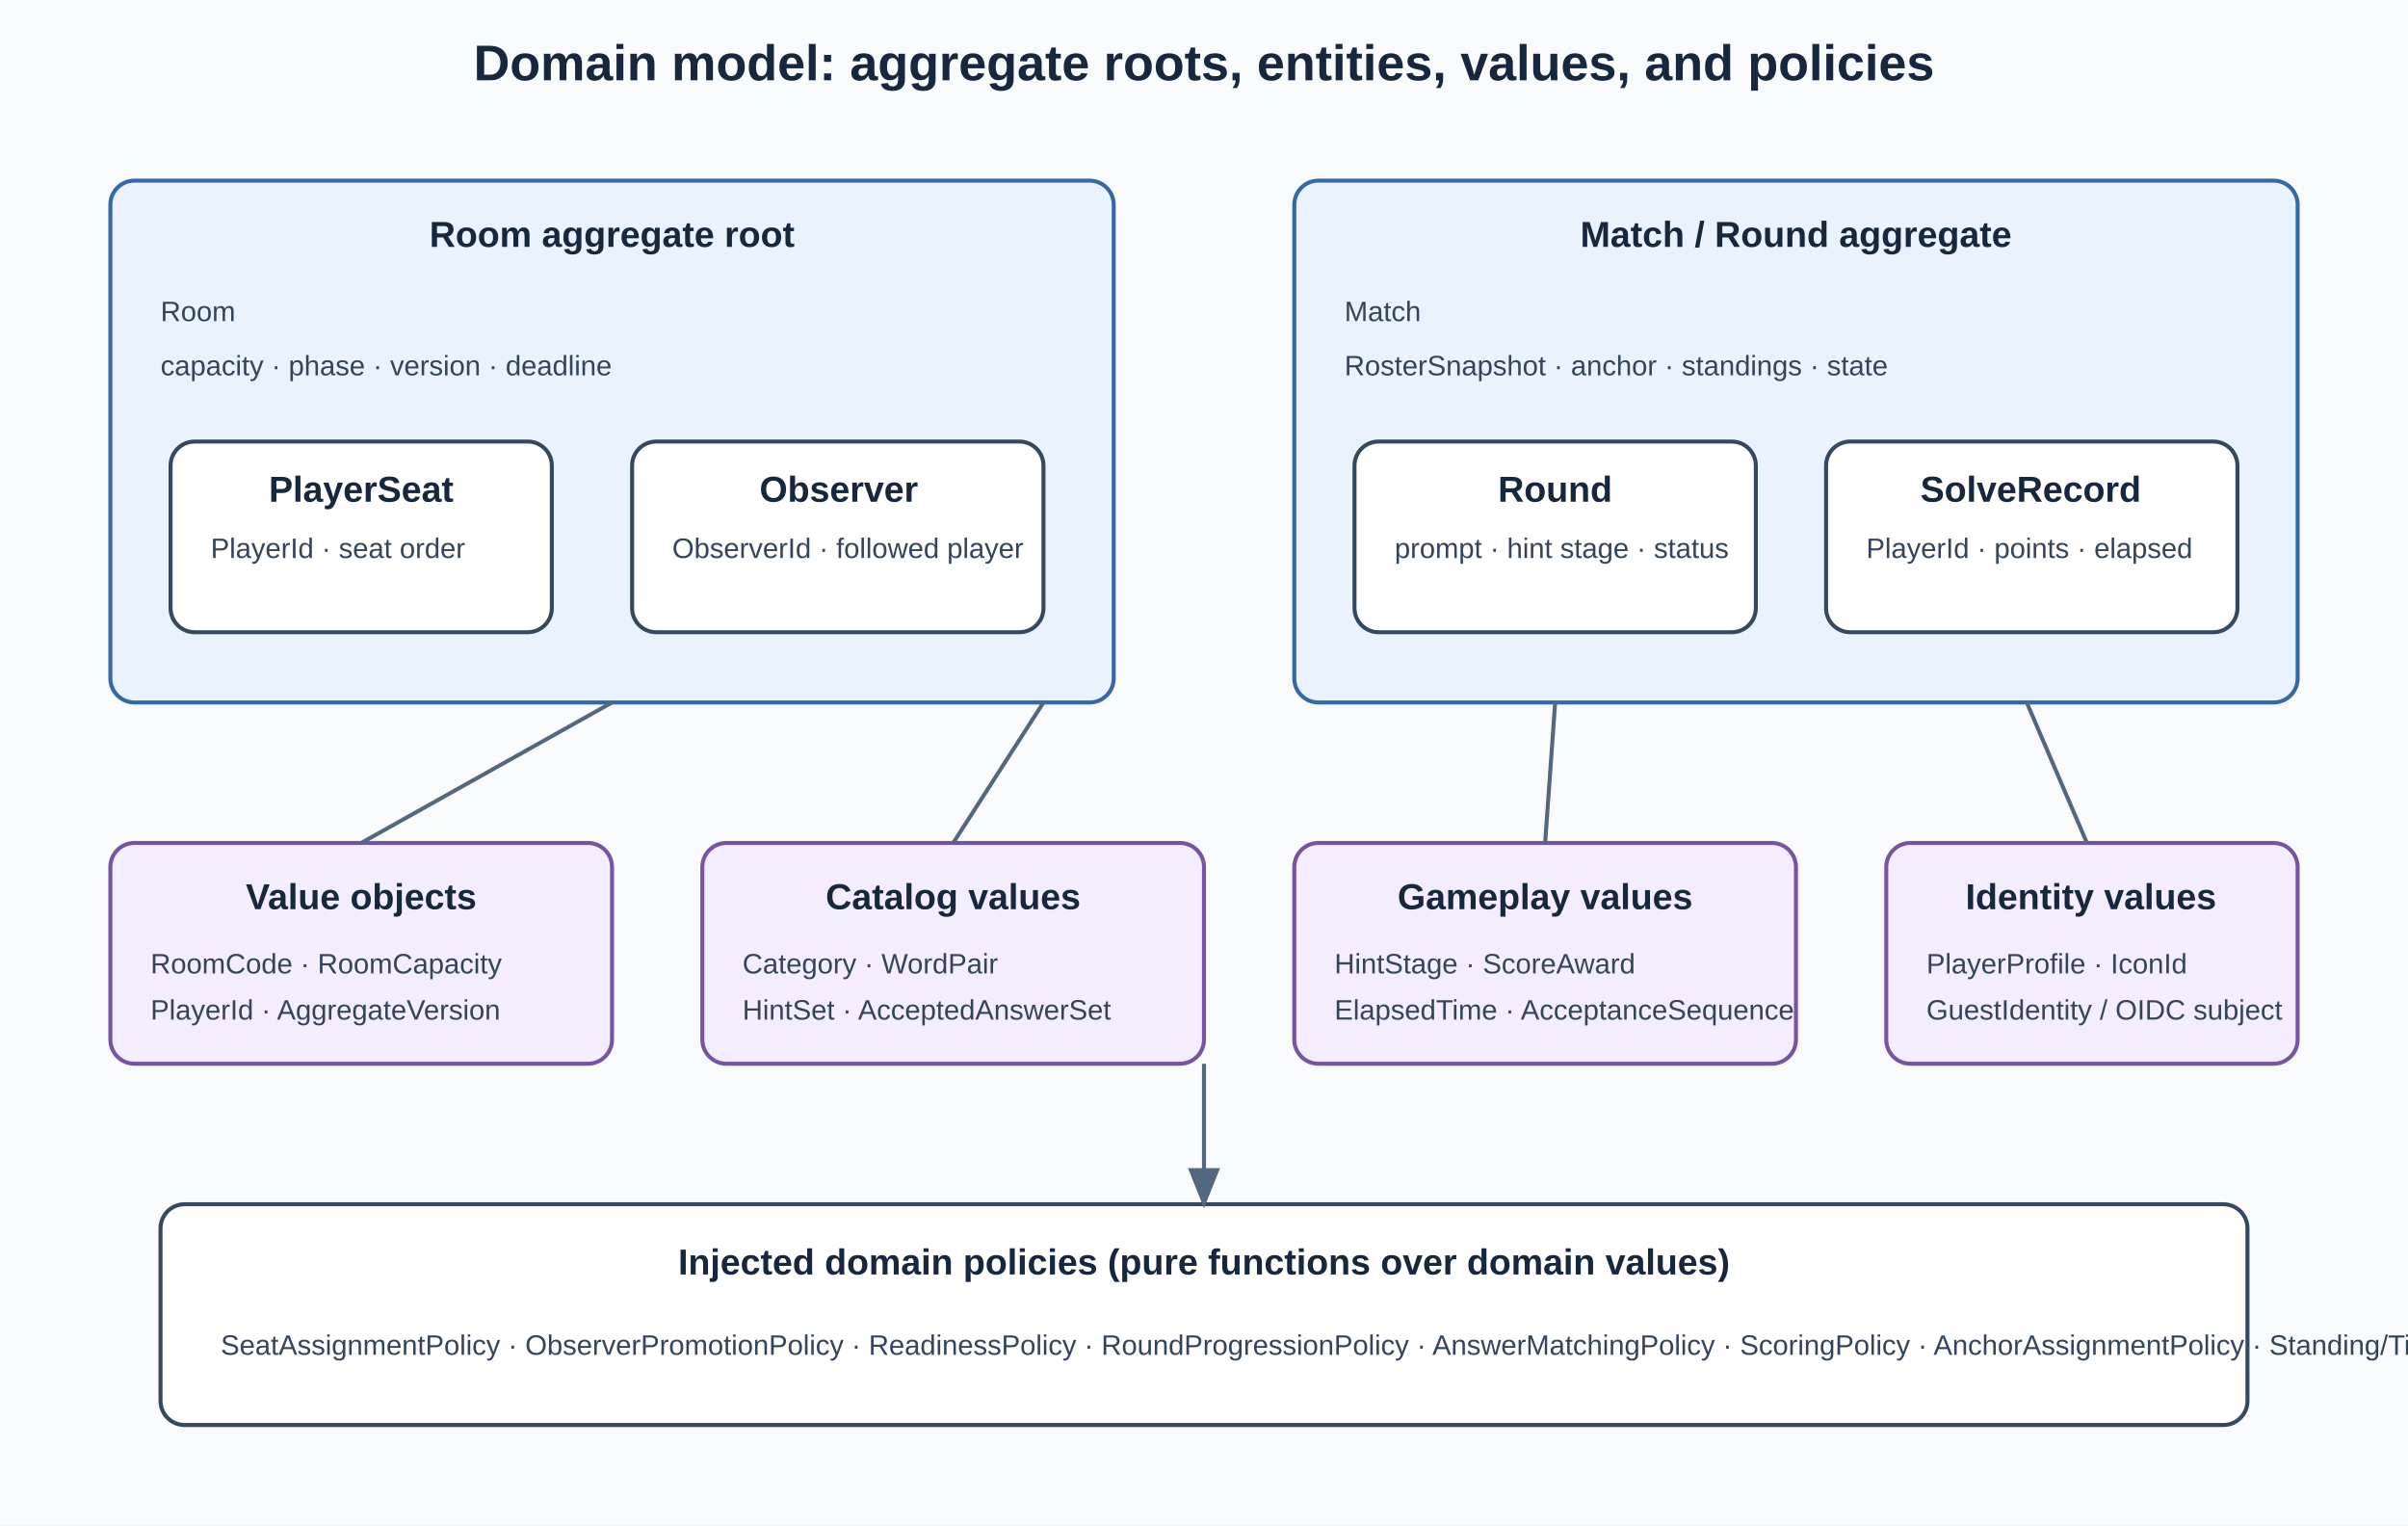
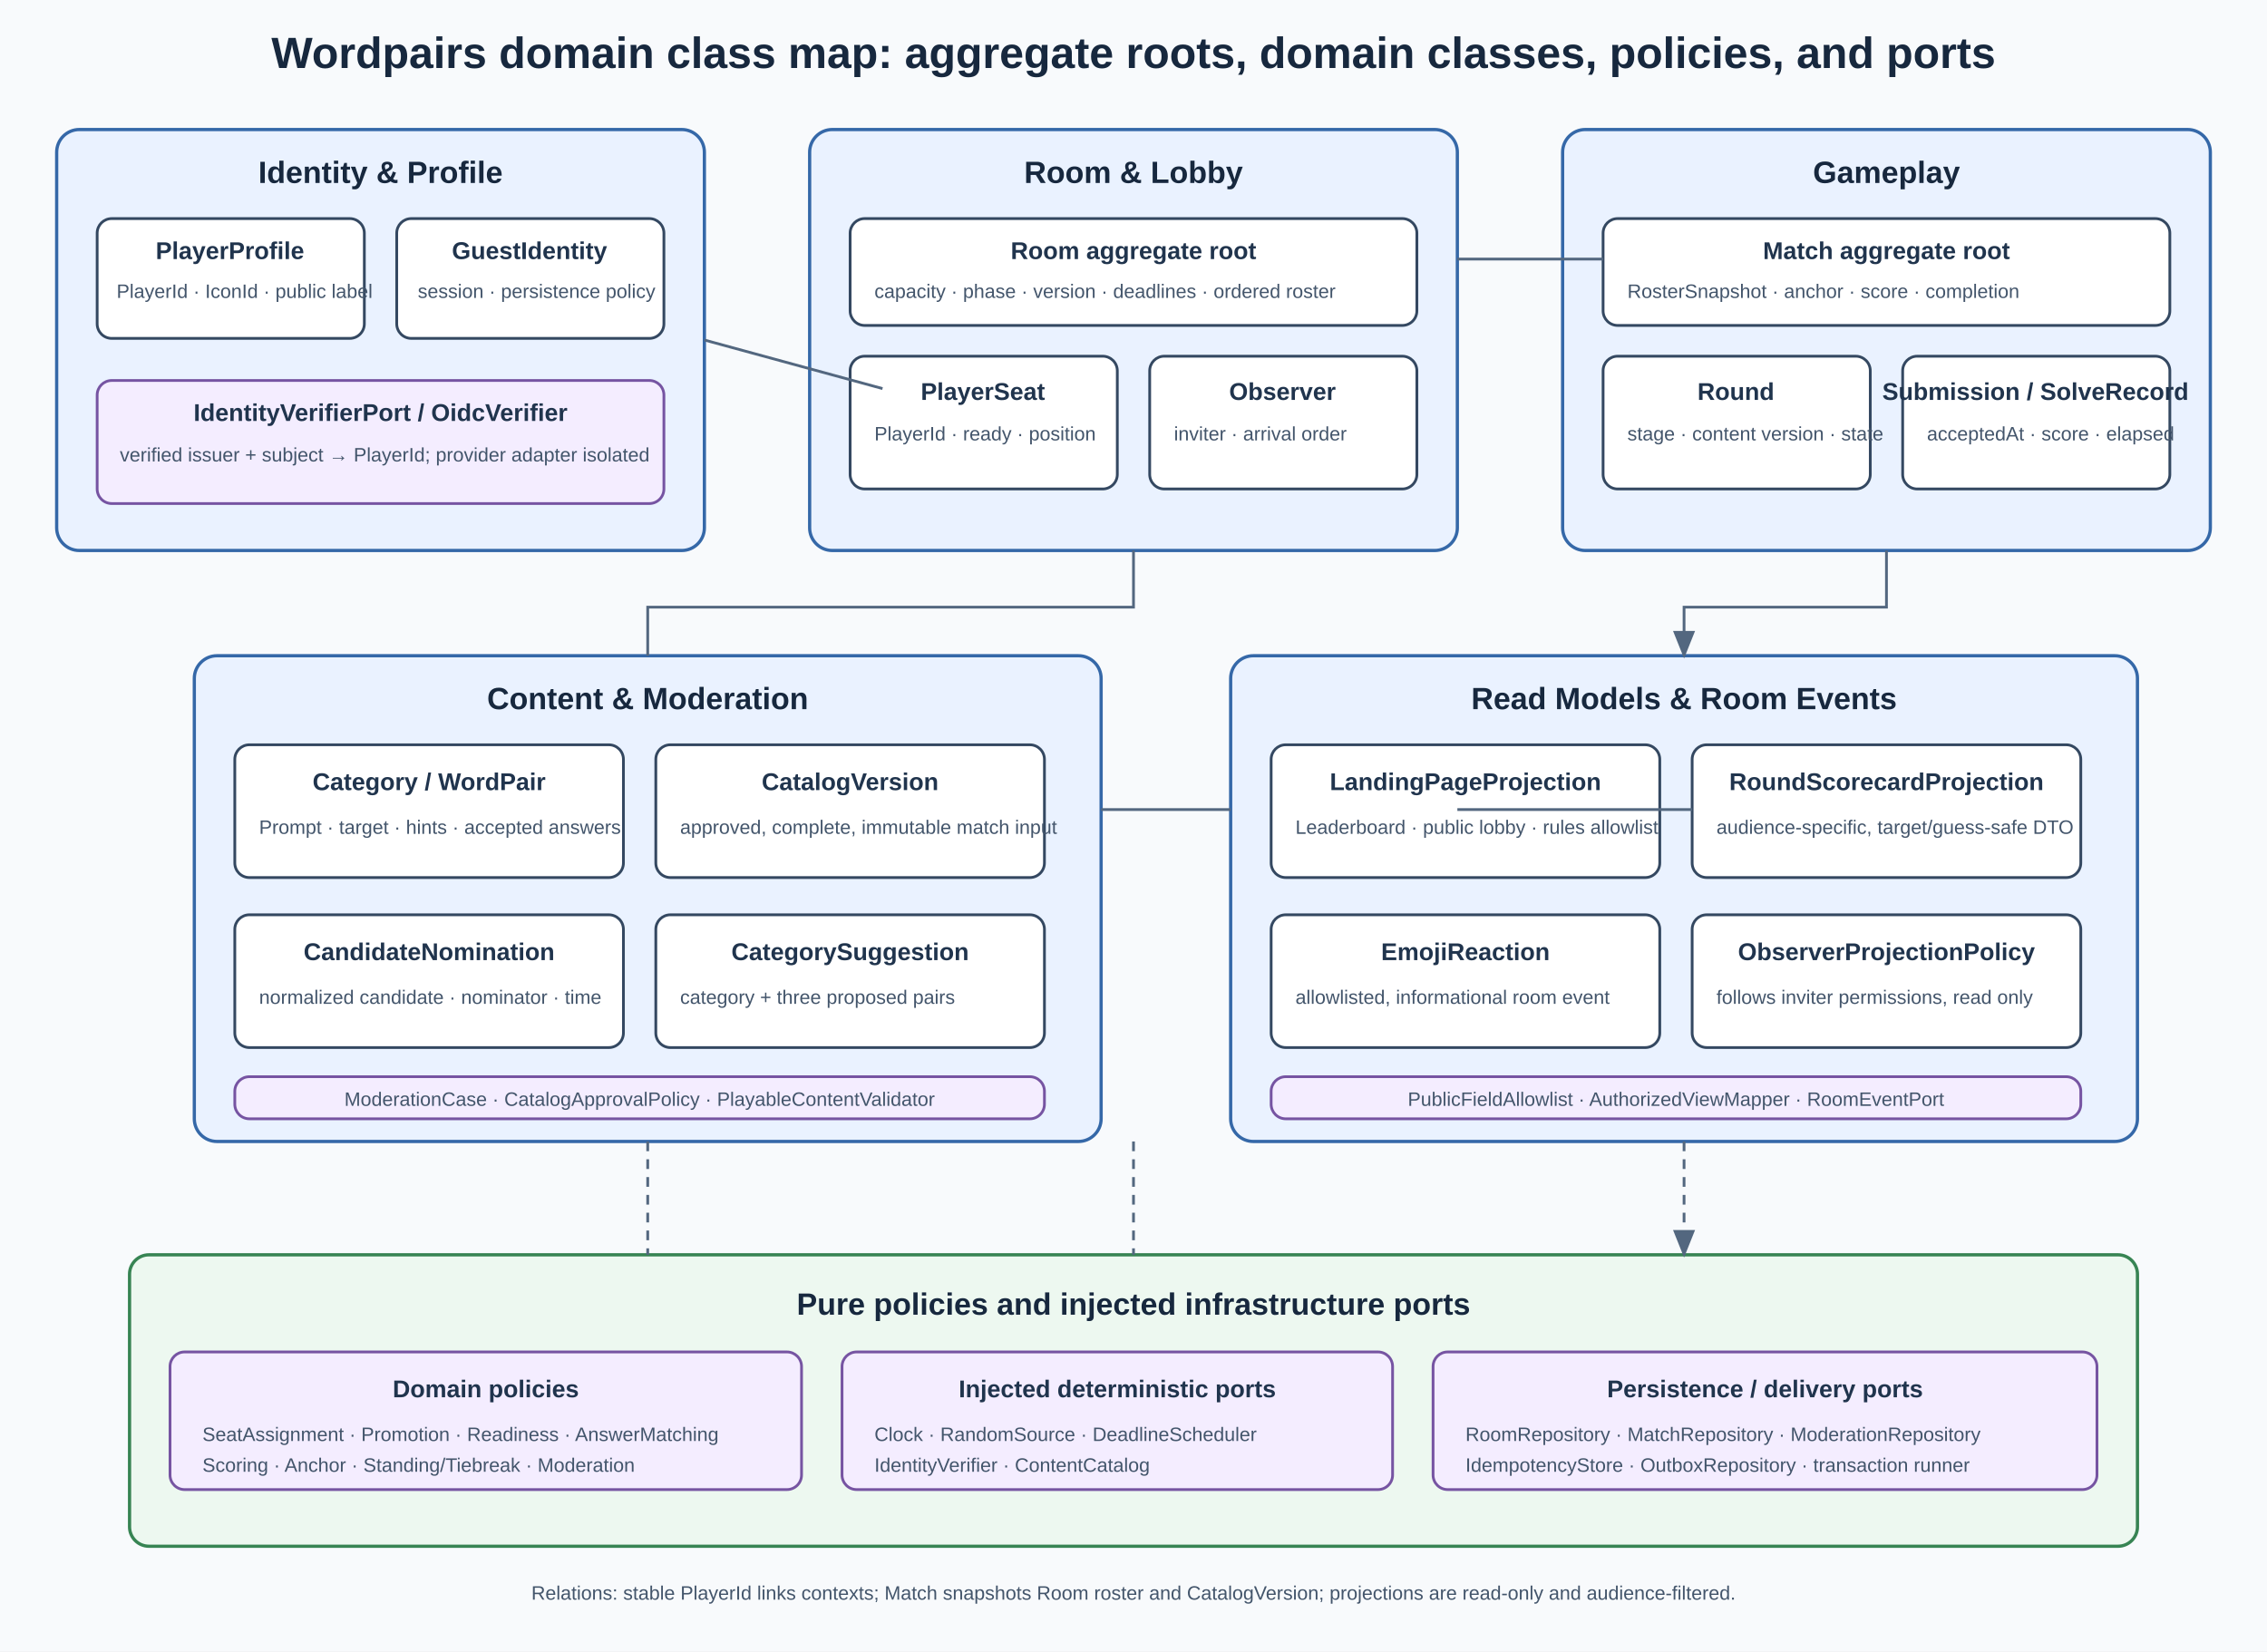
- <svg xmlns="http://www.w3.org/2000/svg" width="1200" height="760" viewBox="0 0 1200 760">
+ <svg xmlns="http://www.w3.org/2000/svg" width="1400" height="1020" viewBox="0 0 1400 1020">
  <defs>
-     <style>.bg{fill:#f8fafc}.c{fill:#fff;stroke:#344861;stroke-width:2;rx:12}.a{fill:#eaf2ff;stroke:#3568a8;stroke-width:2;rx:12}.v{fill:#f4edff;stroke:#7654a2;stroke-width:2;rx:12}.t{font:700 18px Arial;fill:#17283e}.s{font:14px Arial;fill:#33445c}.h{font:700 25px Arial;fill:#17283e}.l{stroke:#53677f;stroke-width:2;fill:none;marker-end:url(#m)}</style>
+     <style>.bg{fill:#f8fafc}.ctx{fill:#eaf2ff;stroke:#3568a8;stroke-width:2;rx:14}.box{fill:#fff;stroke:#344861;stroke-width:1.7;rx:9}.p{fill:#f4edff;stroke:#7654a2;stroke-width:1.7;rx:9}.infra{fill:#edf8f0;stroke:#378453;stroke-width:2;rx:12}.h{font:700 27px Arial;fill:#17283e}.ct{font:700 19px Arial;fill:#17283e}.cl{font:700 15px Arial;fill:#20344d}.tx{font:13px Arial;fill:#33445c}.small{font:12px Arial;fill:#43556b}.line{stroke:#53677f;stroke-width:1.7;fill:none;marker-end:url(#m)}.dash{stroke-dasharray:6 5}</style>
    <marker id="m" markerWidth="10" markerHeight="8" refX="9" refY="4" orient="auto">
      <path d="M0 0L10 4L0 8z" fill="#53677f" />
    </marker>
  </defs>
-   <rect class="bg" width="1200" height="760" />
-   <text x="600" y="40" class="h" text-anchor="middle">Domain model: aggregate roots, entities, values, and policies</text>
-   <rect class="a" x="55" y="90" width="500" height="260" />
-   <text class="t" x="305" y="123" text-anchor="middle">Room aggregate root</text>
-   <text class="s" x="80" y="160">Room</text>
-   <text class="s" x="80" y="187">capacity · phase · version · deadline</text>
-   <rect class="c" x="85" y="220" width="190" height="95" />
-   <text class="t" x="180" y="250" text-anchor="middle">PlayerSeat</text>
-   <text class="s" x="105" y="278">PlayerId · seat order</text>
-   <rect class="c" x="315" y="220" width="205" height="95" />
-   <text class="t" x="418" y="250" text-anchor="middle">Observer</text>
-   <text class="s" x="335" y="278">ObserverId · followed player</text>
-   <rect class="a" x="645" y="90" width="500" height="260" />
-   <text class="t" x="895" y="123" text-anchor="middle">Match / Round aggregate</text>
-   <text class="s" x="670" y="160">Match</text>
-   <text class="s" x="670" y="187">RosterSnapshot · anchor · standings · state</text>
-   <rect class="c" x="675" y="220" width="200" height="95" />
-   <text class="t" x="775" y="250" text-anchor="middle">Round</text>
-   <text class="s" x="695" y="278">prompt · hint stage · status</text>
-   <rect class="c" x="910" y="220" width="205" height="95" />
-   <text class="t" x="1012" y="250" text-anchor="middle">SolveRecord</text>
-   <text class="s" x="930" y="278">PlayerId · points · elapsed</text>
-   <rect class="v" x="55" y="420" width="250" height="110" />
-   <text class="t" x="180" y="453" text-anchor="middle">Value objects</text>
-   <text class="s" x="75" y="485">RoomCode · RoomCapacity</text>
-   <text class="s" x="75" y="508">PlayerId · AggregateVersion</text>
-   <rect class="v" x="350" y="420" width="250" height="110" />
-   <text class="t" x="475" y="453" text-anchor="middle">Catalog values</text>
-   <text class="s" x="370" y="485">Category · WordPair</text>
-   <text class="s" x="370" y="508">HintSet · AcceptedAnswerSet</text>
-   <rect class="v" x="645" y="420" width="250" height="110" />
-   <text class="t" x="770" y="453" text-anchor="middle">Gameplay values</text>
-   <text class="s" x="665" y="485">HintStage · ScoreAward</text>
-   <text class="s" x="665" y="508">ElapsedTime · AcceptanceSequence</text>
-   <rect class="v" x="940" y="420" width="205" height="110" />
-   <text class="t" x="1042" y="453" text-anchor="middle">Identity values</text>
-   <text class="s" x="960" y="485">PlayerProfile · IconId</text>
-   <text class="s" x="960" y="508">GuestIdentity / OIDC subject</text>
-   <rect class="c" x="80" y="600" width="1040" height="110" />
-   <text class="t" x="600" y="635" text-anchor="middle">Injected domain policies (pure functions over domain values)</text>
-   <text class="s" x="110" y="675">SeatAssignmentPolicy · ObserverPromotionPolicy · ReadinessPolicy · RoundProgressionPolicy · AnswerMatchingPolicy · ScoringPolicy · AnchorAssignmentPolicy · Standing/TiebreakPolicy · CatalogApprovalPolicy</text>
-   <path class="l" d="M305 350L180 420M520 350L475 420M775 350L770 420M1010 350L1040 420M600 530V600" />
+   <rect class="bg" width="1400" height="1020" />
+   <text x="700" y="42" class="h" text-anchor="middle">Wordpairs domain class map: aggregate roots, domain classes, policies, and ports</text>
+   <rect class="ctx" x="35" y="80" width="400" height="260" />
+   <text class="ct" x="235" y="113" text-anchor="middle">Identity &amp; Profile</text>
+   <rect class="box" x="60" y="135" width="165" height="74" />
+   <text class="cl" x="142" y="160" text-anchor="middle">PlayerProfile</text>
+   <text class="small" x="72" y="184">PlayerId · IconId · public label</text>
+   <rect class="box" x="245" y="135" width="165" height="74" />
+   <text class="cl" x="327" y="160" text-anchor="middle">GuestIdentity</text>
+   <text class="small" x="258" y="184">session · persistence policy</text>
+   <rect class="p" x="60" y="235" width="350" height="76" />
+   <text class="cl" x="235" y="260" text-anchor="middle">IdentityVerifierPort / OidcVerifier</text>
+   <text class="small" x="74" y="285">verified issuer + subject → PlayerId; provider adapter isolated</text>
+   <rect class="ctx" x="500" y="80" width="400" height="260" />
+   <text class="ct" x="700" y="113" text-anchor="middle">Room &amp; Lobby</text>
+   <rect class="box" x="525" y="135" width="350" height="66" />
+   <text class="cl" x="700" y="160" text-anchor="middle">Room aggregate root</text>
+   <text class="small" x="540" y="184">capacity · phase · version · deadlines · ordered roster</text>
+   <rect class="box" x="525" y="220" width="165" height="82" />
+   <text class="cl" x="607" y="247" text-anchor="middle">PlayerSeat</text>
+   <text class="small" x="540" y="272">PlayerId · ready · position</text>
+   <rect class="box" x="710" y="220" width="165" height="82" />
+   <text class="cl" x="792" y="247" text-anchor="middle">Observer</text>
+   <text class="small" x="725" y="272">inviter · arrival order</text>
+   <rect class="ctx" x="965" y="80" width="400" height="260" />
+   <text class="ct" x="1165" y="113" text-anchor="middle">Gameplay</text>
+   <rect class="box" x="990" y="135" width="350" height="66" />
+   <text class="cl" x="1165" y="160" text-anchor="middle">Match aggregate root</text>
+   <text class="small" x="1005" y="184">RosterSnapshot · anchor · score · completion</text>
+   <rect class="box" x="990" y="220" width="165" height="82" />
+   <text class="cl" x="1072" y="247" text-anchor="middle">Round</text>
+   <text class="small" x="1005" y="272">stage · content version · state</text>
+   <rect class="box" x="1175" y="220" width="165" height="82" />
+   <text class="cl" x="1257" y="247" text-anchor="middle">Submission / SolveRecord</text>
+   <text class="small" x="1190" y="272">acceptedAt · score · elapsed</text>
+   <rect class="ctx" x="120" y="405" width="560" height="300" />
+   <text class="ct" x="400" y="438" text-anchor="middle">Content &amp; Moderation</text>
+   <rect class="box" x="145" y="460" width="240" height="82" />
+   <text class="cl" x="265" y="488" text-anchor="middle">Category / WordPair</text>
+   <text class="small" x="160" y="515">Prompt · target · hints · accepted answers</text>
+   <rect class="box" x="405" y="460" width="240" height="82" />
+   <text class="cl" x="525" y="488" text-anchor="middle">CatalogVersion</text>
+   <text class="small" x="420" y="515">approved, complete, immutable match input</text>
+   <rect class="box" x="145" y="565" width="240" height="82" />
+   <text class="cl" x="265" y="593" text-anchor="middle">CandidateNomination</text>
+   <text class="small" x="160" y="620">normalized candidate · nominator · time</text>
+   <rect class="box" x="405" y="565" width="240" height="82" />
+   <text class="cl" x="525" y="593" text-anchor="middle">CategorySuggestion</text>
+   <text class="small" x="420" y="620">category + three proposed pairs</text>
+   <rect class="p" x="145" y="665" width="500" height="26" />
+   <text class="small" x="395" y="683" text-anchor="middle">ModerationCase · CatalogApprovalPolicy · PlayableContentValidator</text>
+   <rect class="ctx" x="760" y="405" width="560" height="300" />
+   <text class="ct" x="1040" y="438" text-anchor="middle">Read Models &amp; Room Events</text>
+   <rect class="box" x="785" y="460" width="240" height="82" />
+   <text class="cl" x="905" y="488" text-anchor="middle">LandingPageProjection</text>
+   <text class="small" x="800" y="515">Leaderboard · public lobby · rules allowlist</text>
+   <rect class="box" x="1045" y="460" width="240" height="82" />
+   <text class="cl" x="1165" y="488" text-anchor="middle">RoundScorecardProjection</text>
+   <text class="small" x="1060" y="515">audience-specific, target/guess-safe DTO</text>
+   <rect class="box" x="785" y="565" width="240" height="82" />
+   <text class="cl" x="905" y="593" text-anchor="middle">EmojiReaction</text>
+   <text class="small" x="800" y="620">allowlisted, informational room event</text>
+   <rect class="box" x="1045" y="565" width="240" height="82" />
+   <text class="cl" x="1165" y="593" text-anchor="middle">ObserverProjectionPolicy</text>
+   <text class="small" x="1060" y="620">follows inviter permissions, read only</text>
+   <rect class="p" x="785" y="665" width="500" height="26" />
+   <text class="small" x="1035" y="683" text-anchor="middle">PublicFieldAllowlist · AuthorizedViewMapper · RoomEventPort</text>
+   <rect class="infra" x="80" y="775" width="1240" height="180" />
+   <text class="ct" x="700" y="812" text-anchor="middle">Pure policies and injected infrastructure ports</text>
+   <rect class="p" x="105" y="835" width="390" height="85" />
+   <text class="cl" x="300" y="863" text-anchor="middle">Domain policies</text>
+   <text class="small" x="125" y="890">SeatAssignment · Promotion · Readiness · AnswerMatching</text>
+   <text class="small" x="125" y="909">Scoring · Anchor · Standing/Tiebreak · Moderation</text>
+   <rect class="p" x="520" y="835" width="340" height="85" />
+   <text class="cl" x="690" y="863" text-anchor="middle">Injected deterministic ports</text>
+   <text class="small" x="540" y="890">Clock · RandomSource · DeadlineScheduler</text>
+   <text class="small" x="540" y="909">IdentityVerifier · ContentCatalog</text>
+   <rect class="p" x="885" y="835" width="410" height="85" />
+   <text class="cl" x="1090" y="863" text-anchor="middle">Persistence / delivery ports</text>
+   <text class="small" x="905" y="890">RoomRepository · MatchRepository · ModerationRepository</text>
+   <text class="small" x="905" y="909">IdempotencyStore · OutboxRepository · transaction runner</text>
+   <text class="small" x="700" y="988" text-anchor="middle">Relations: stable PlayerId links contexts; Match snapshots Room roster and CatalogVersion; projections are read-only and audience-filtered.</text>
+   <path class="line" d="M435 210L545 240M900 160H990M680 500H760M900 500H1045M700 340V375H400V405M1165 340V375H1040V405" />
+   <path class="line dash" d="M700 705V775M400 705V775M1040 705V775" />
</svg>
